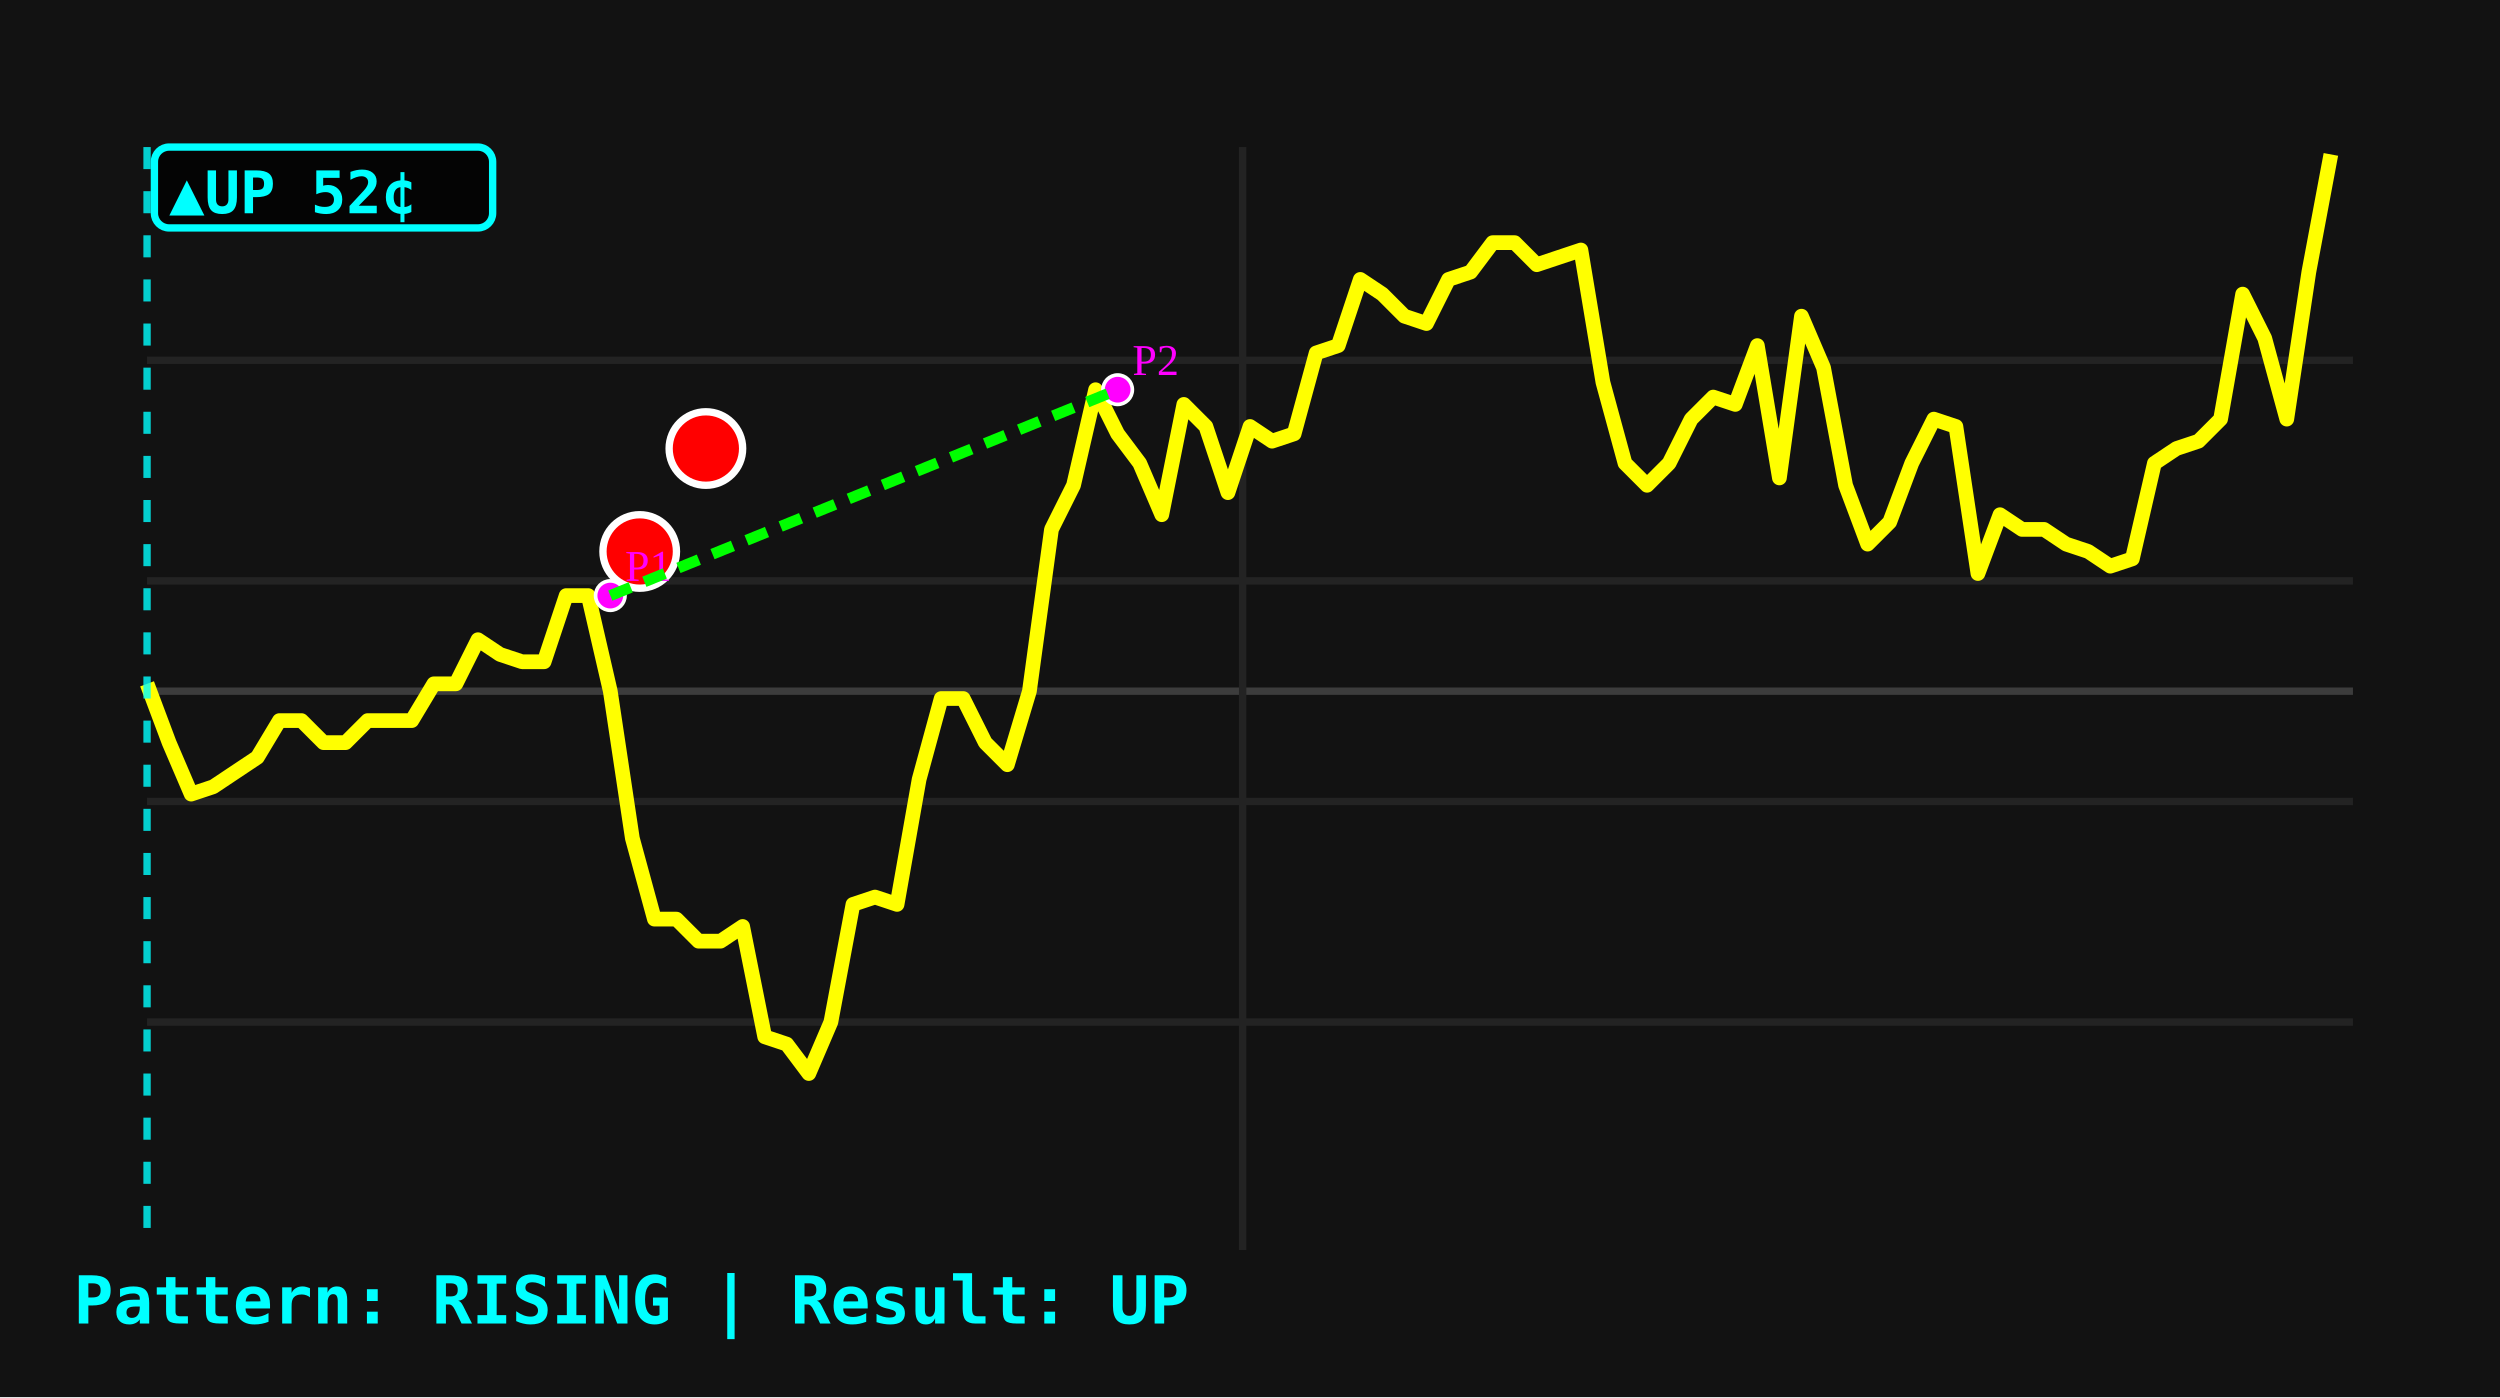
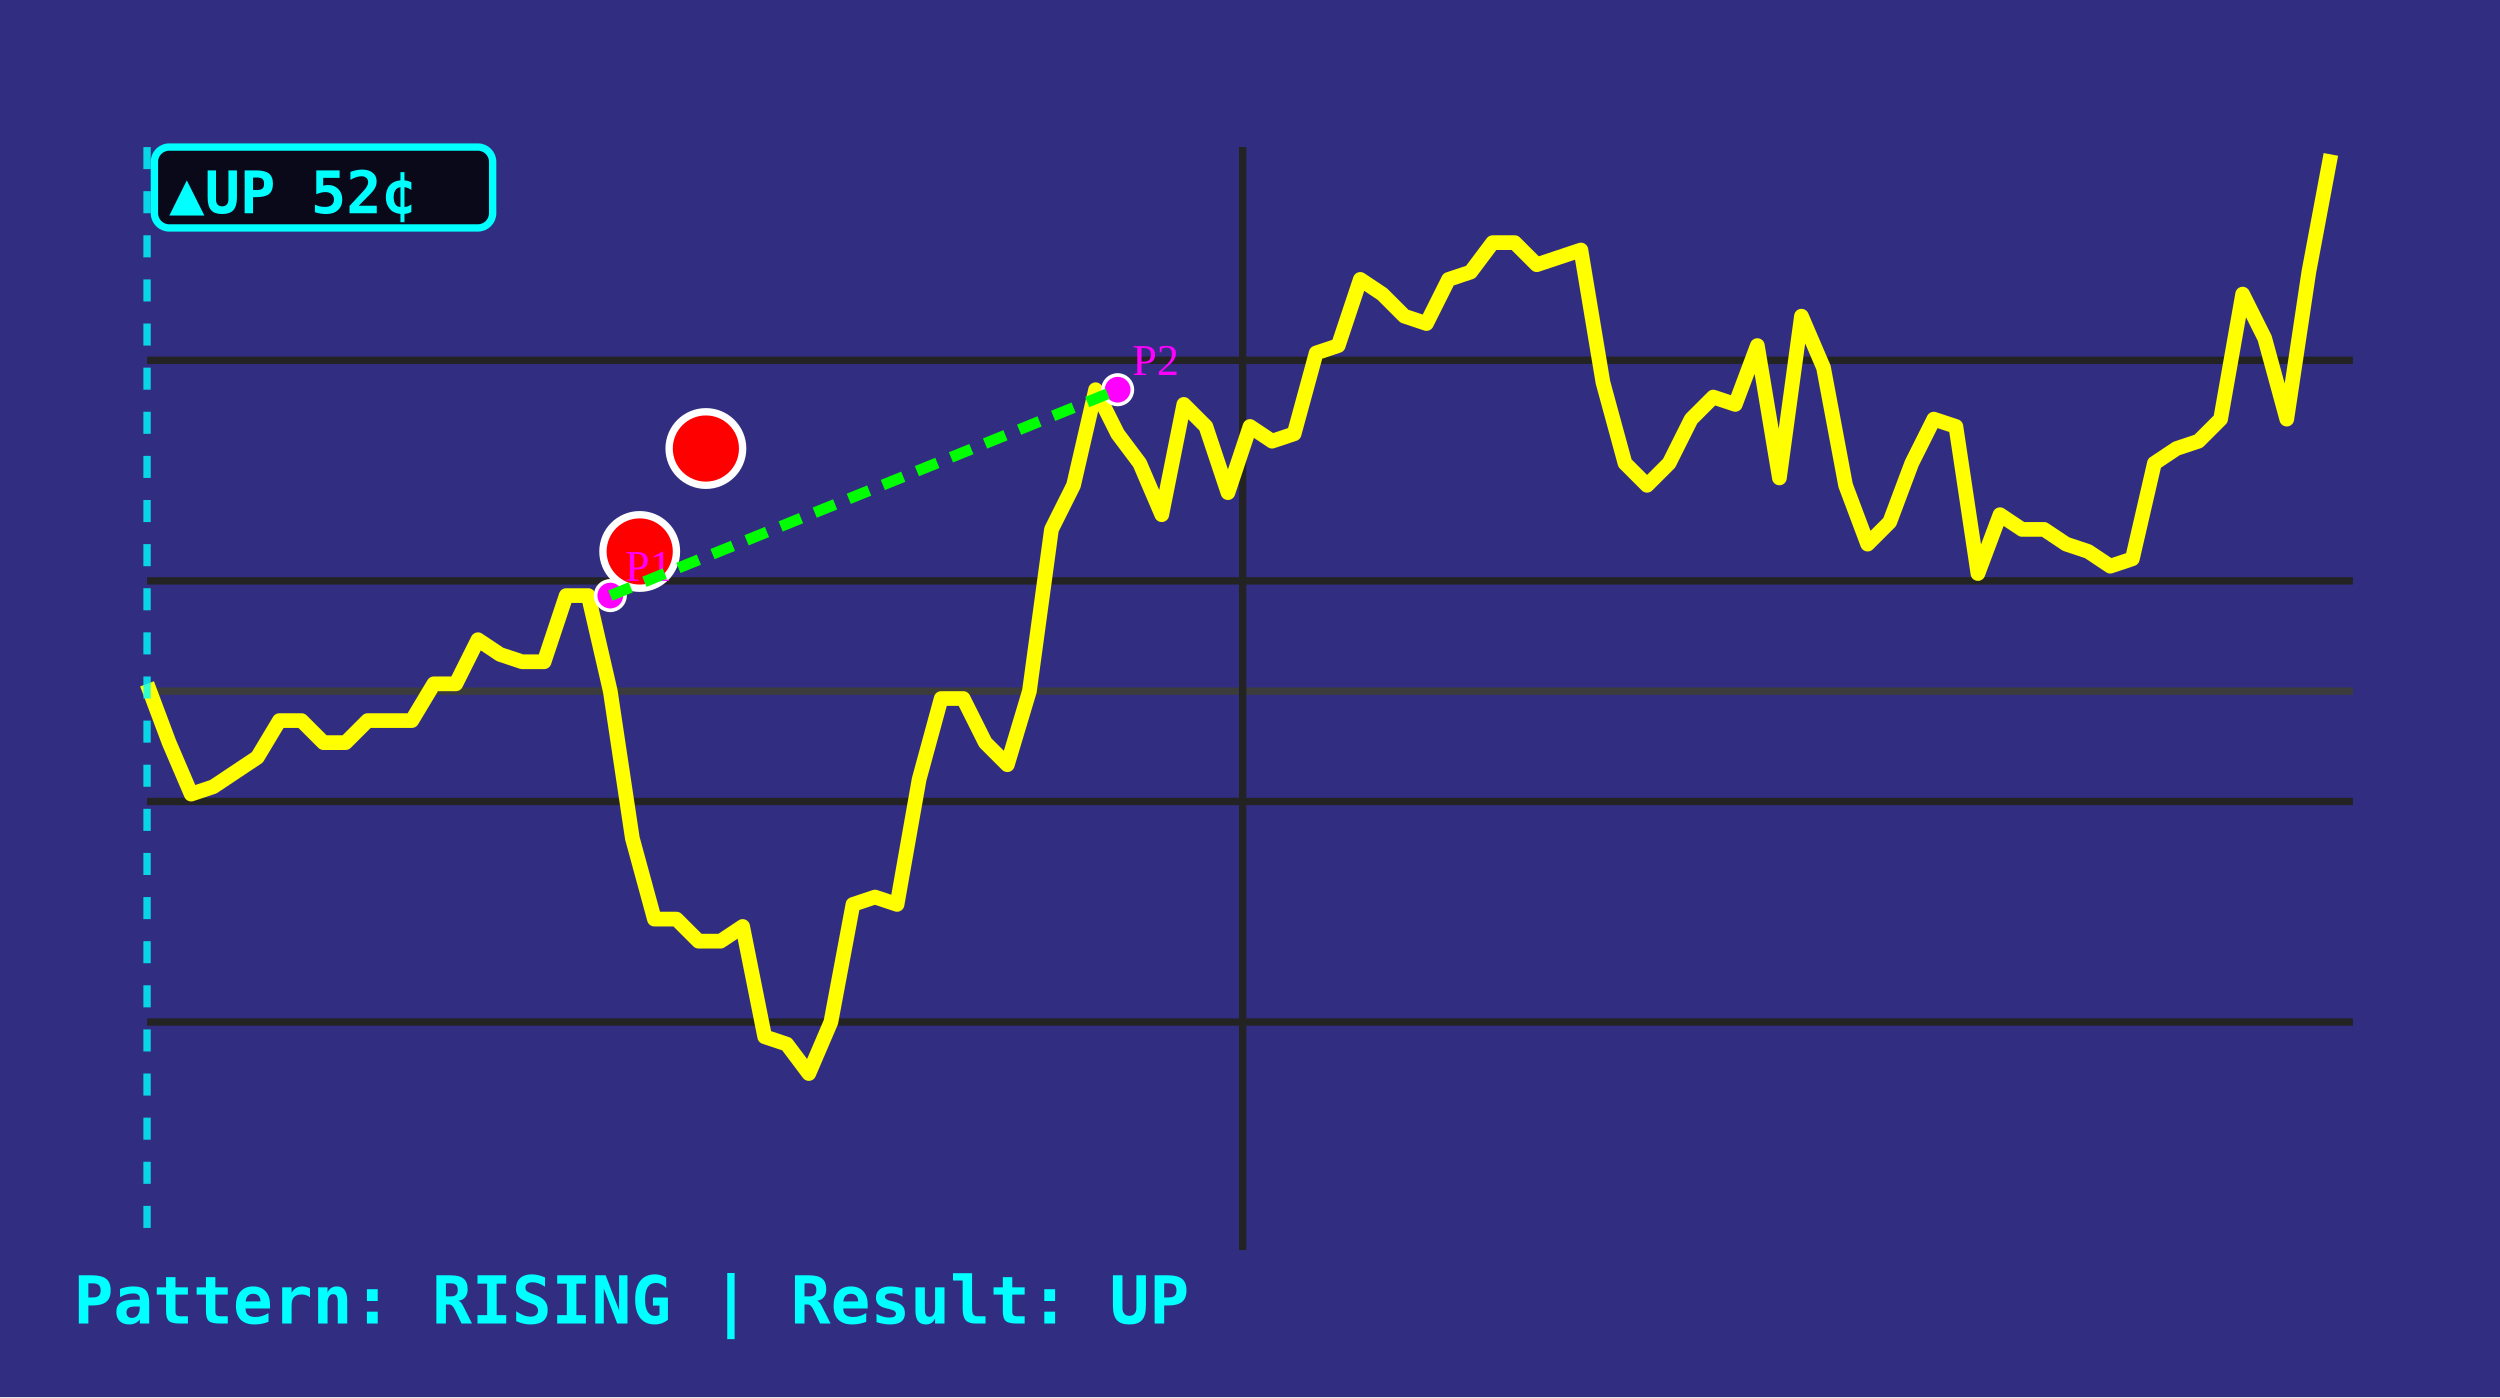
<svg xmlns="http://www.w3.org/2000/svg" width="340" height="190" style="overflow:visible">
  <style>.trade-dot:hover .dot-tip { opacity: 1 !important; } .trade-dot { cursor: crosshair; }</style>
-   <rect width="340" height="190" fill="#121212" />
+   <rect width="340" height="190" fill="#312e81" />
  <line x1="20" y1="139" x2="320" y2="139" stroke="#232323" stroke-width="1" />
  <line x1="20" y1="109" x2="320" y2="109" stroke="#232323" stroke-width="1" />
  <line x1="20" y1="94" x2="320" y2="94" stroke="#3C3C3C" stroke-width="1" />
  <line x1="20" y1="79" x2="320" y2="79" stroke="#232323" stroke-width="1" />
  <line x1="20" y1="49" x2="320" y2="49" stroke="#232323" stroke-width="1" />
  <line x1="169" y1="20" x2="169" y2="170" stroke="#232323" stroke-width="1" />
  <polyline points="20,93 20,93 23,101 26,108 29,107 32,105 35,103 38,98 41,98 44,101 47,101 50,98 53,98 56,98 59,93 62,93 65,87 68,89 71,90 74,90 77,81 80,81 83,94 86,114 89,125 92,125 95,128 98,128 101,126 104,141 107,142 110,146 113,139 116,123 119,122 122,123 125,106 128,95 131,95 134,101 137,104 140,94 143,72 146,66 149,53 152,59 155,63 158,70 161,55 164,58 167,67 170,58 173,60 176,59 179,48 182,47 185,38 188,40 191,43 194,44 197,38 200,37 203,33 206,33 209,36 212,35 215,34 218,52 221,63 224,66 227,63 230,57 233,54 236,55 239,47 242,65 245,43 248,50 251,66 254,74 257,71 260,63 263,57 266,58 269,78 272,70 275,72 278,72 281,74 284,75 287,77 290,76 293,63 296,61 299,60 302,57 305,40 308,46 311,57 314,37 317,21" fill="none" stroke="#FFFF00" stroke-width="2" stroke-linejoin="round" />
  <line x1="20" y1="20" x2="20" y2="170" stroke="#00FFFF" stroke-width="1" stroke-dasharray="3,3" opacity="0.8">
  </line>
  <rect x="21" y="20" width="46" height="11" rx="2" fill="#000000" fill-opacity="0.8" stroke="#00FFFF" stroke-width="1" />
  <text x="23" y="29" font-size="8" fill="#00FFFF" font-family="monospace" font-weight="bold">▲UP 52¢</text>
  <g class="trade-dot">
    <circle cx="87" cy="75" r="5" fill="#FF0000" stroke="#FFFFFF" stroke-width="1">
    </circle>
    <g class="dot-tip" id="tip_0" opacity="0" style="pointer-events:none">
      <rect x="91" y="47" width="122" height="14" rx="3" fill="#000000" fill-opacity="0.85" stroke="#FF0000" stroke-width="1" />
      <text x="95" y="57" font-size="9" fill="#FF0000" font-family="monospace">VolSnap: DOWN @ 63¢</text>
    </g>
  </g>
  <g class="trade-dot">
    <circle cx="96" cy="61" r="5" fill="#FF0000" stroke="#FFFFFF" stroke-width="1">
    </circle>
    <g class="dot-tip" id="tip_1" opacity="0" style="pointer-events:none">
      <rect x="100" y="33" width="110" height="14" rx="3" fill="#000000" fill-opacity="0.85" stroke="#FF0000" stroke-width="1" />
      <text x="104" y="43" font-size="9" fill="#FF0000" font-family="monospace">Nitro: DOWN @ 72¢</text>
    </g>
  </g>
  <circle cx="83.0" cy="81.0" r="2" fill="#ff00ff" stroke="white" stroke-width="0.5" />
  <text x="85.0" y="79.0" font-size="6" fill="#ff00ff">P1</text>
  <circle cx="152.0" cy="53.0" r="2" fill="#ff00ff" stroke="white" stroke-width="0.5" />
  <text x="154.0" y="51.0" font-size="6" fill="#ff00ff">P2</text>
  <line x1="83.0" y1="81.0" x2="152.0" y2="53.0" stroke="#00ff00" stroke-width="1.5" stroke-dasharray="3,2" />
  <text x="10" y="180" font-family="monospace" font-size="9" fill="cyan" font-weight="bold">Pattern: RISING | Result: UP</text>
</svg>
